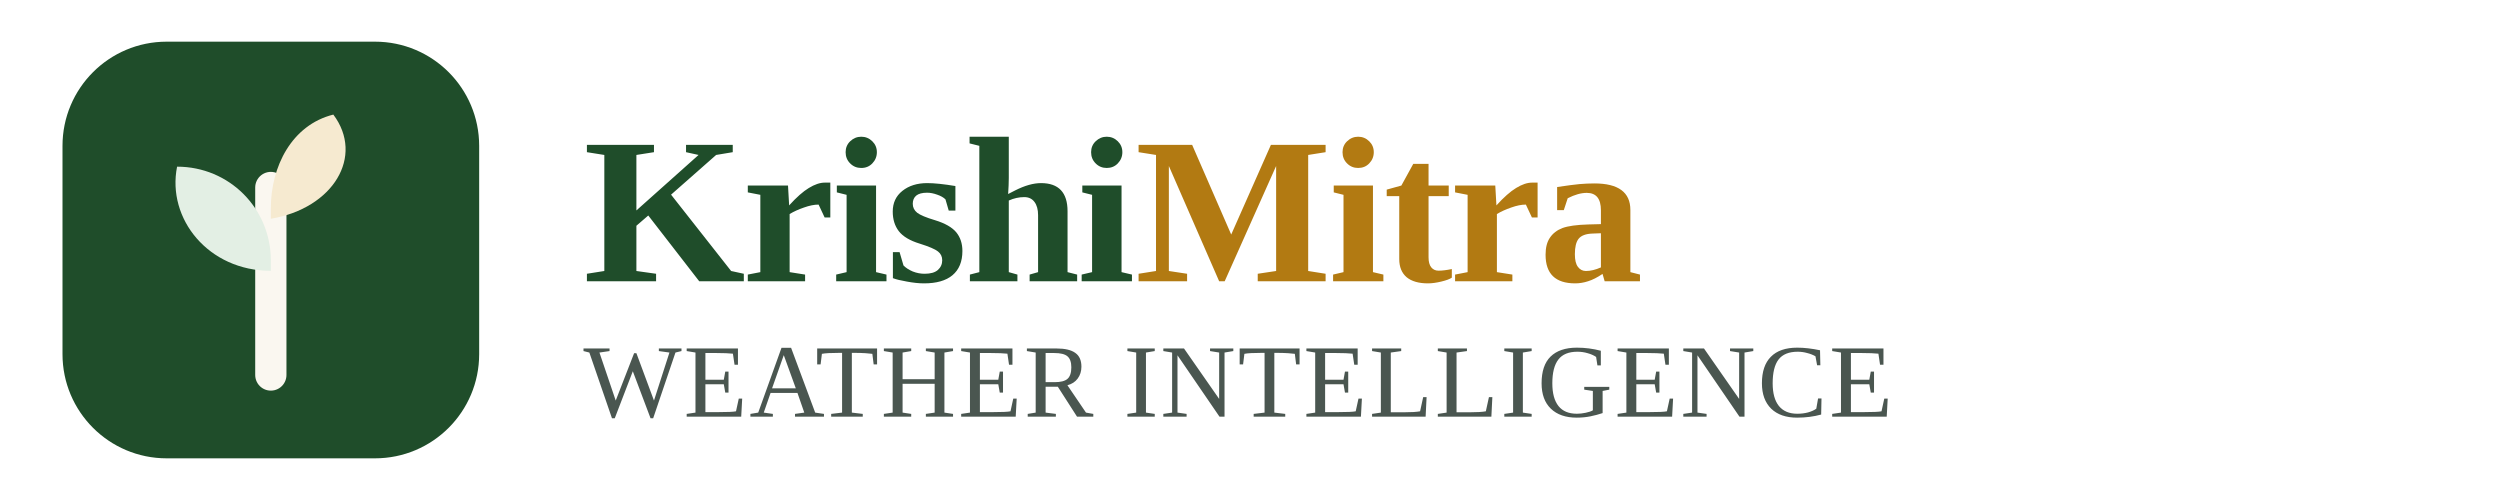
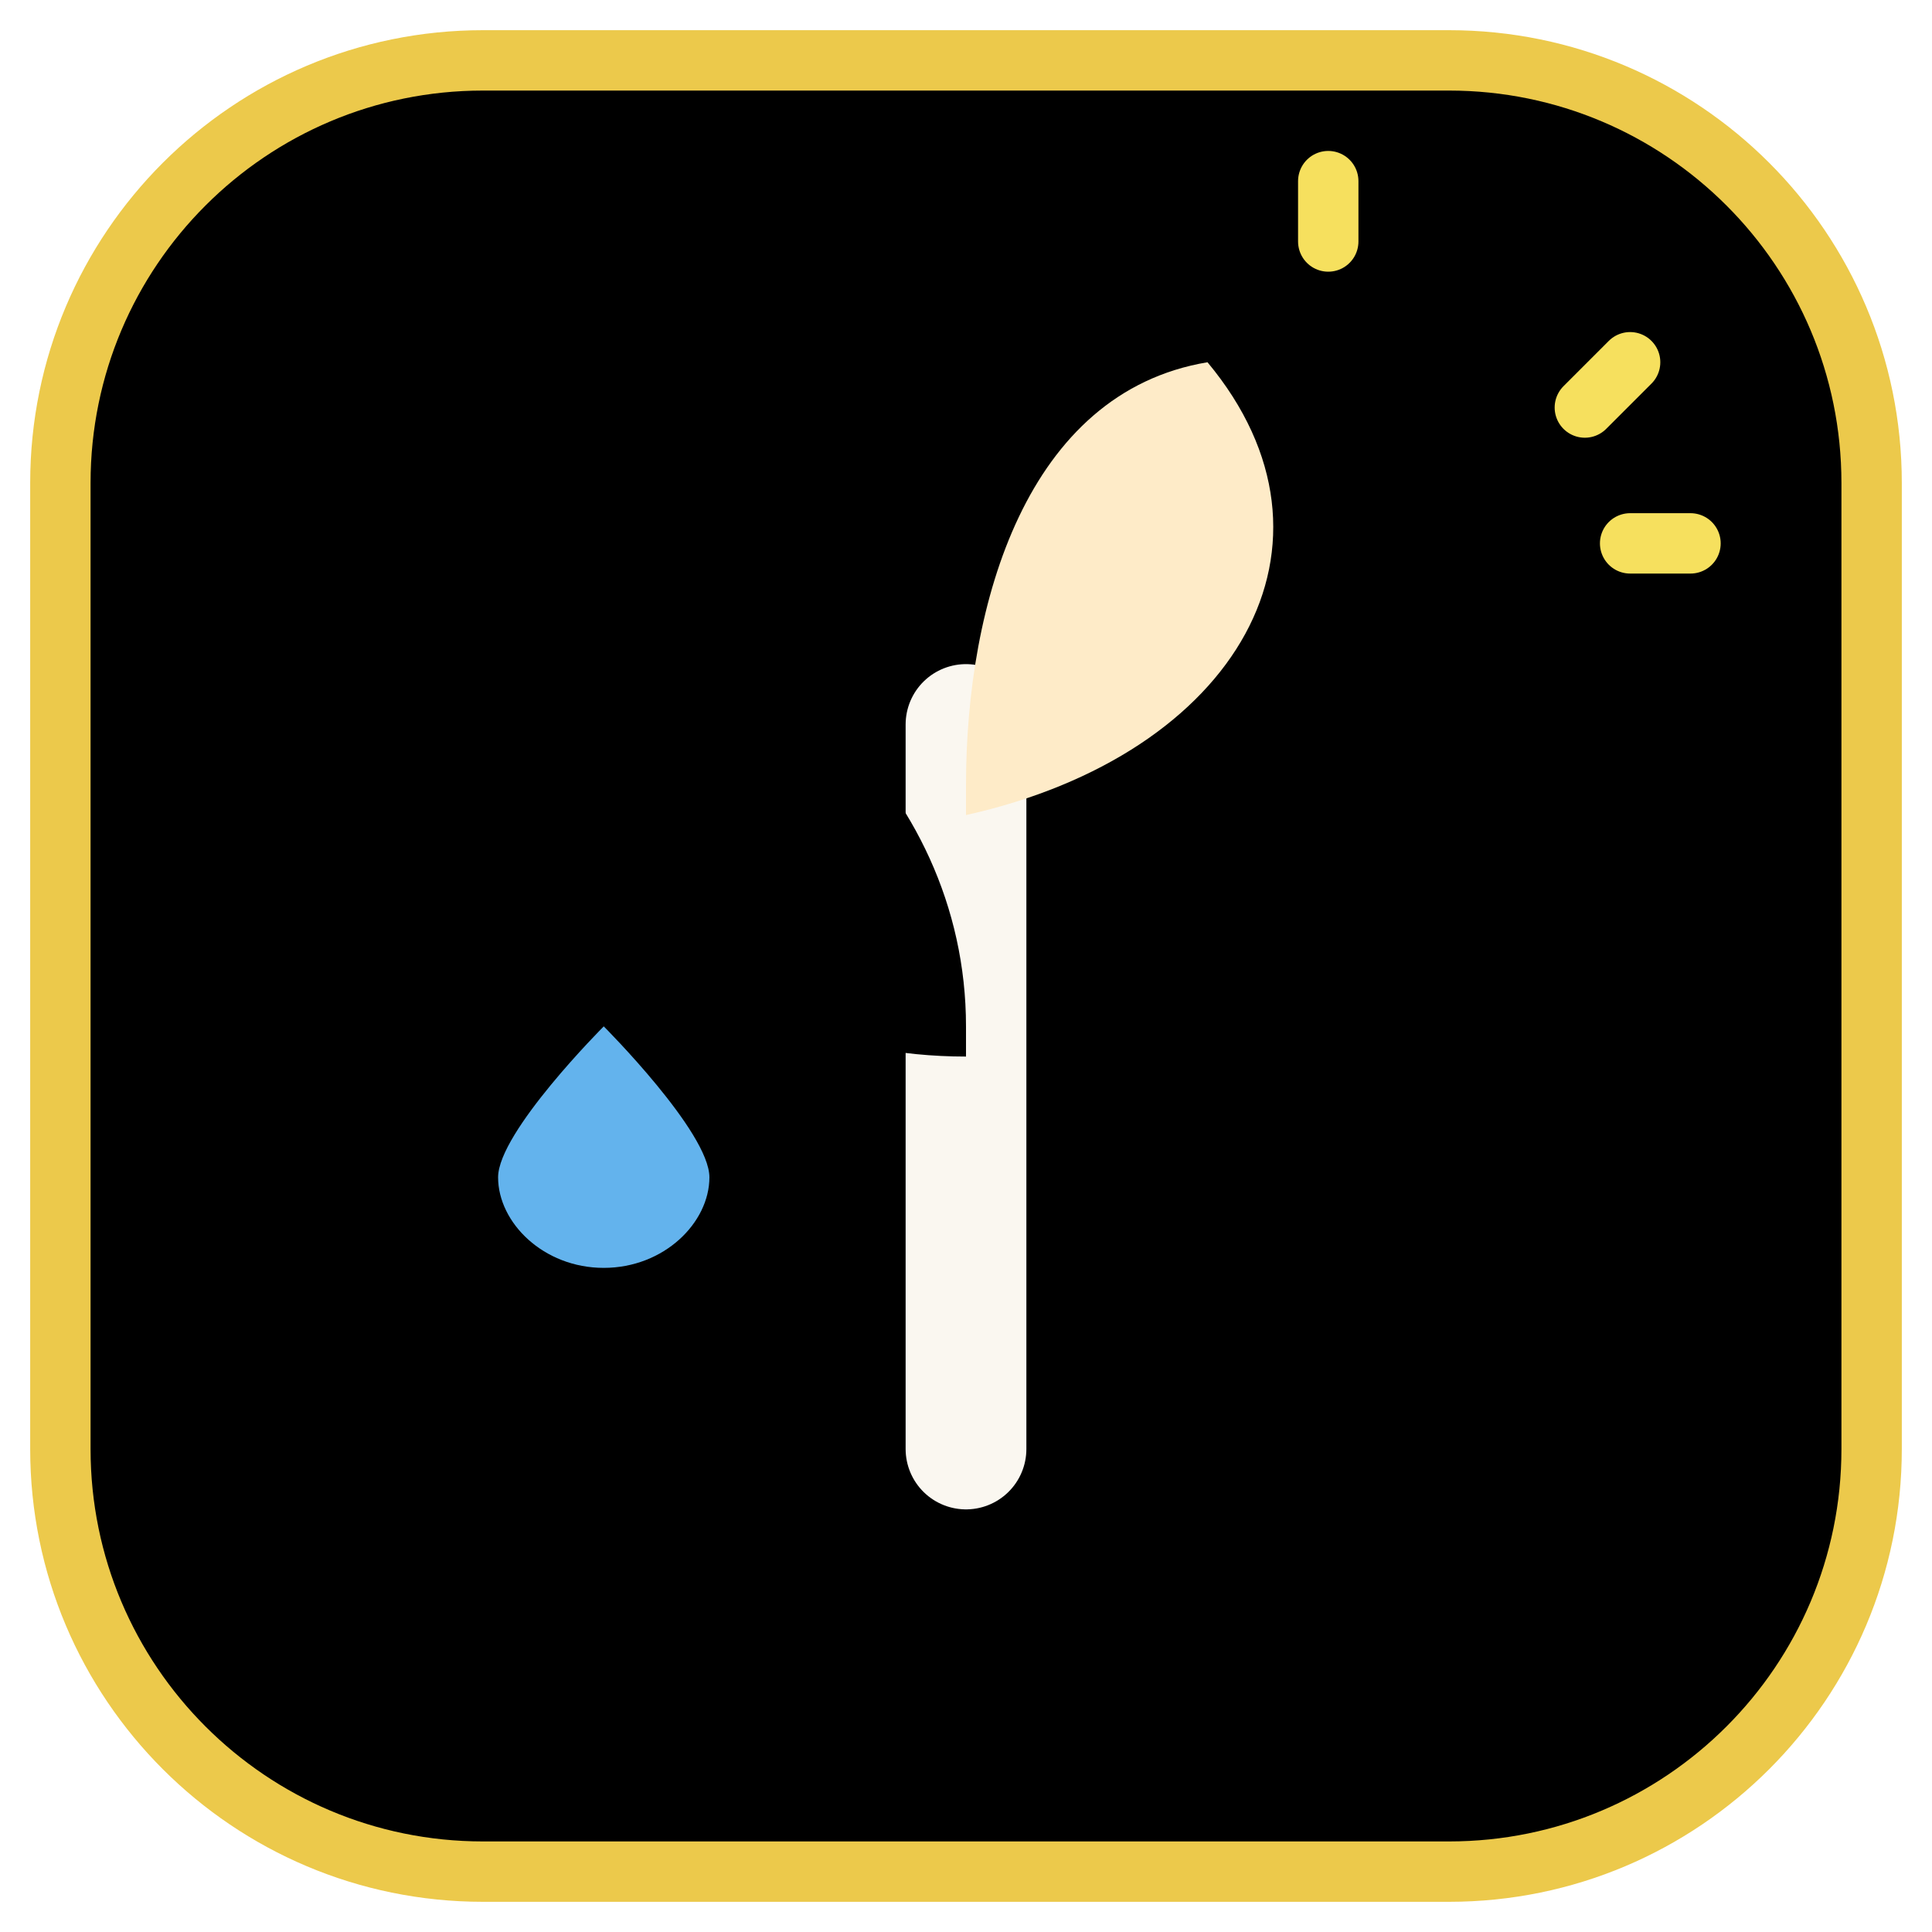
- <svg xmlns="http://www.w3.org/2000/svg" viewBox="0 0 240 48" width="240" height="48">
-   <g transform="translate(6, 4)">
-     <rect width="40" height="40" rx="10" fill="#1F4D2A" />
-     <path d="M20 32 C20 23 20 18 20 14" stroke="#FAF7F0" stroke-width="3" stroke-linecap="round" />
-     <path d="M20 22 C14 22 10 17 11 12 C16 12 20 16 20 21 Z" fill="#E3EFE4" />
-     <path d="M20 17 C26 16 29 11 26 7 C22 8 20 12 20 16 Z" fill="#F6EAD0" />
-   </g>
-   <text x="56" y="27" font-family="Source Sans 3, system-ui, sans-serif" font-size="20" font-weight="700" fill="#1F4D2A" letter-spacing="-0.3">Krishi<tspan fill="#B27A12">Mitra</tspan>
-   </text>
-   <text x="56" y="40" font-family="Source Sans 3, system-ui, sans-serif" font-size="10" font-weight="500" fill="#4A5650" letter-spacing="0.2">WEATHER INTELLIGENCE</text>
+ <svg xmlns="http://www.w3.org/2000/svg" viewBox="0 0 64 64" width="64" height="64">
+   <defs>
+     <linearGradient id="kmLogoGrad" x1="0%" y1="0%" x2="100%" y2="100%">
+       <stop offset="0%" stopColor="#1B4D2E" />
+       <stop offset="100%" stopColor="#2E6B3F" />
+     </linearGradient>
+     <linearGradient id="kmSunGrad" x1="0%" y1="0%" x2="100%" y2="100%">
+       <stop offset="0%" stopColor="#F6E05E" />
+       <stop offset="100%" stopColor="#DD6B20" />
+     </linearGradient>
+     <linearGradient id="kmLeafGrad" x1="0%" y1="0%" x2="100%" y2="100%">
+       <stop offset="0%" stopColor="#E2F7E4" />
+       <stop offset="100%" stopColor="#9AE6B4" />
+     </linearGradient>
+   </defs>
+   <rect x="2" y="2" width="60" height="60" rx="14" fill="url(#kmLogoGrad)" stroke="#ECC94B" stroke-width="2" />
+   <circle cx="44" cy="18" r="8" fill="url(#kmSunGrad)" opacity="0.9" />
+   <line x1="44" y1="6" x2="44" y2="8" stroke="#F6E05E" stroke-width="2" stroke-linecap="round" />
+   <line x1="54" y1="12" x2="52.5" y2="13.5" stroke="#F6E05E" stroke-width="2" stroke-linecap="round" />
+   <line x1="56" y1="18" x2="54" y2="18" stroke="#F6E05E" stroke-width="2" stroke-linecap="round" />
+   <path d="M32 48 C32 38 32 30 32 24" stroke="#FAF7F0" stroke-width="4" stroke-linecap="round" />
+   <path d="M32 35 C23 35 17 28 18 20 C25 20 32 26 32 34 Z" fill="url(#kmLeafGrad)" />
+   <path d="M32 27 C41 25 45 18 40 12 C34 13 32 20 32 26 Z" fill="#FEEBC8" />
+   <path d="M20 42 C18 42 16.5 40.5 16.5 39 C16.5 37.5 20 34 20 34 C20 34 23.5 37.5 23.5 39 C23.5 40.5 22 42 20 42 Z" fill="#63B3ED" />
</svg>
